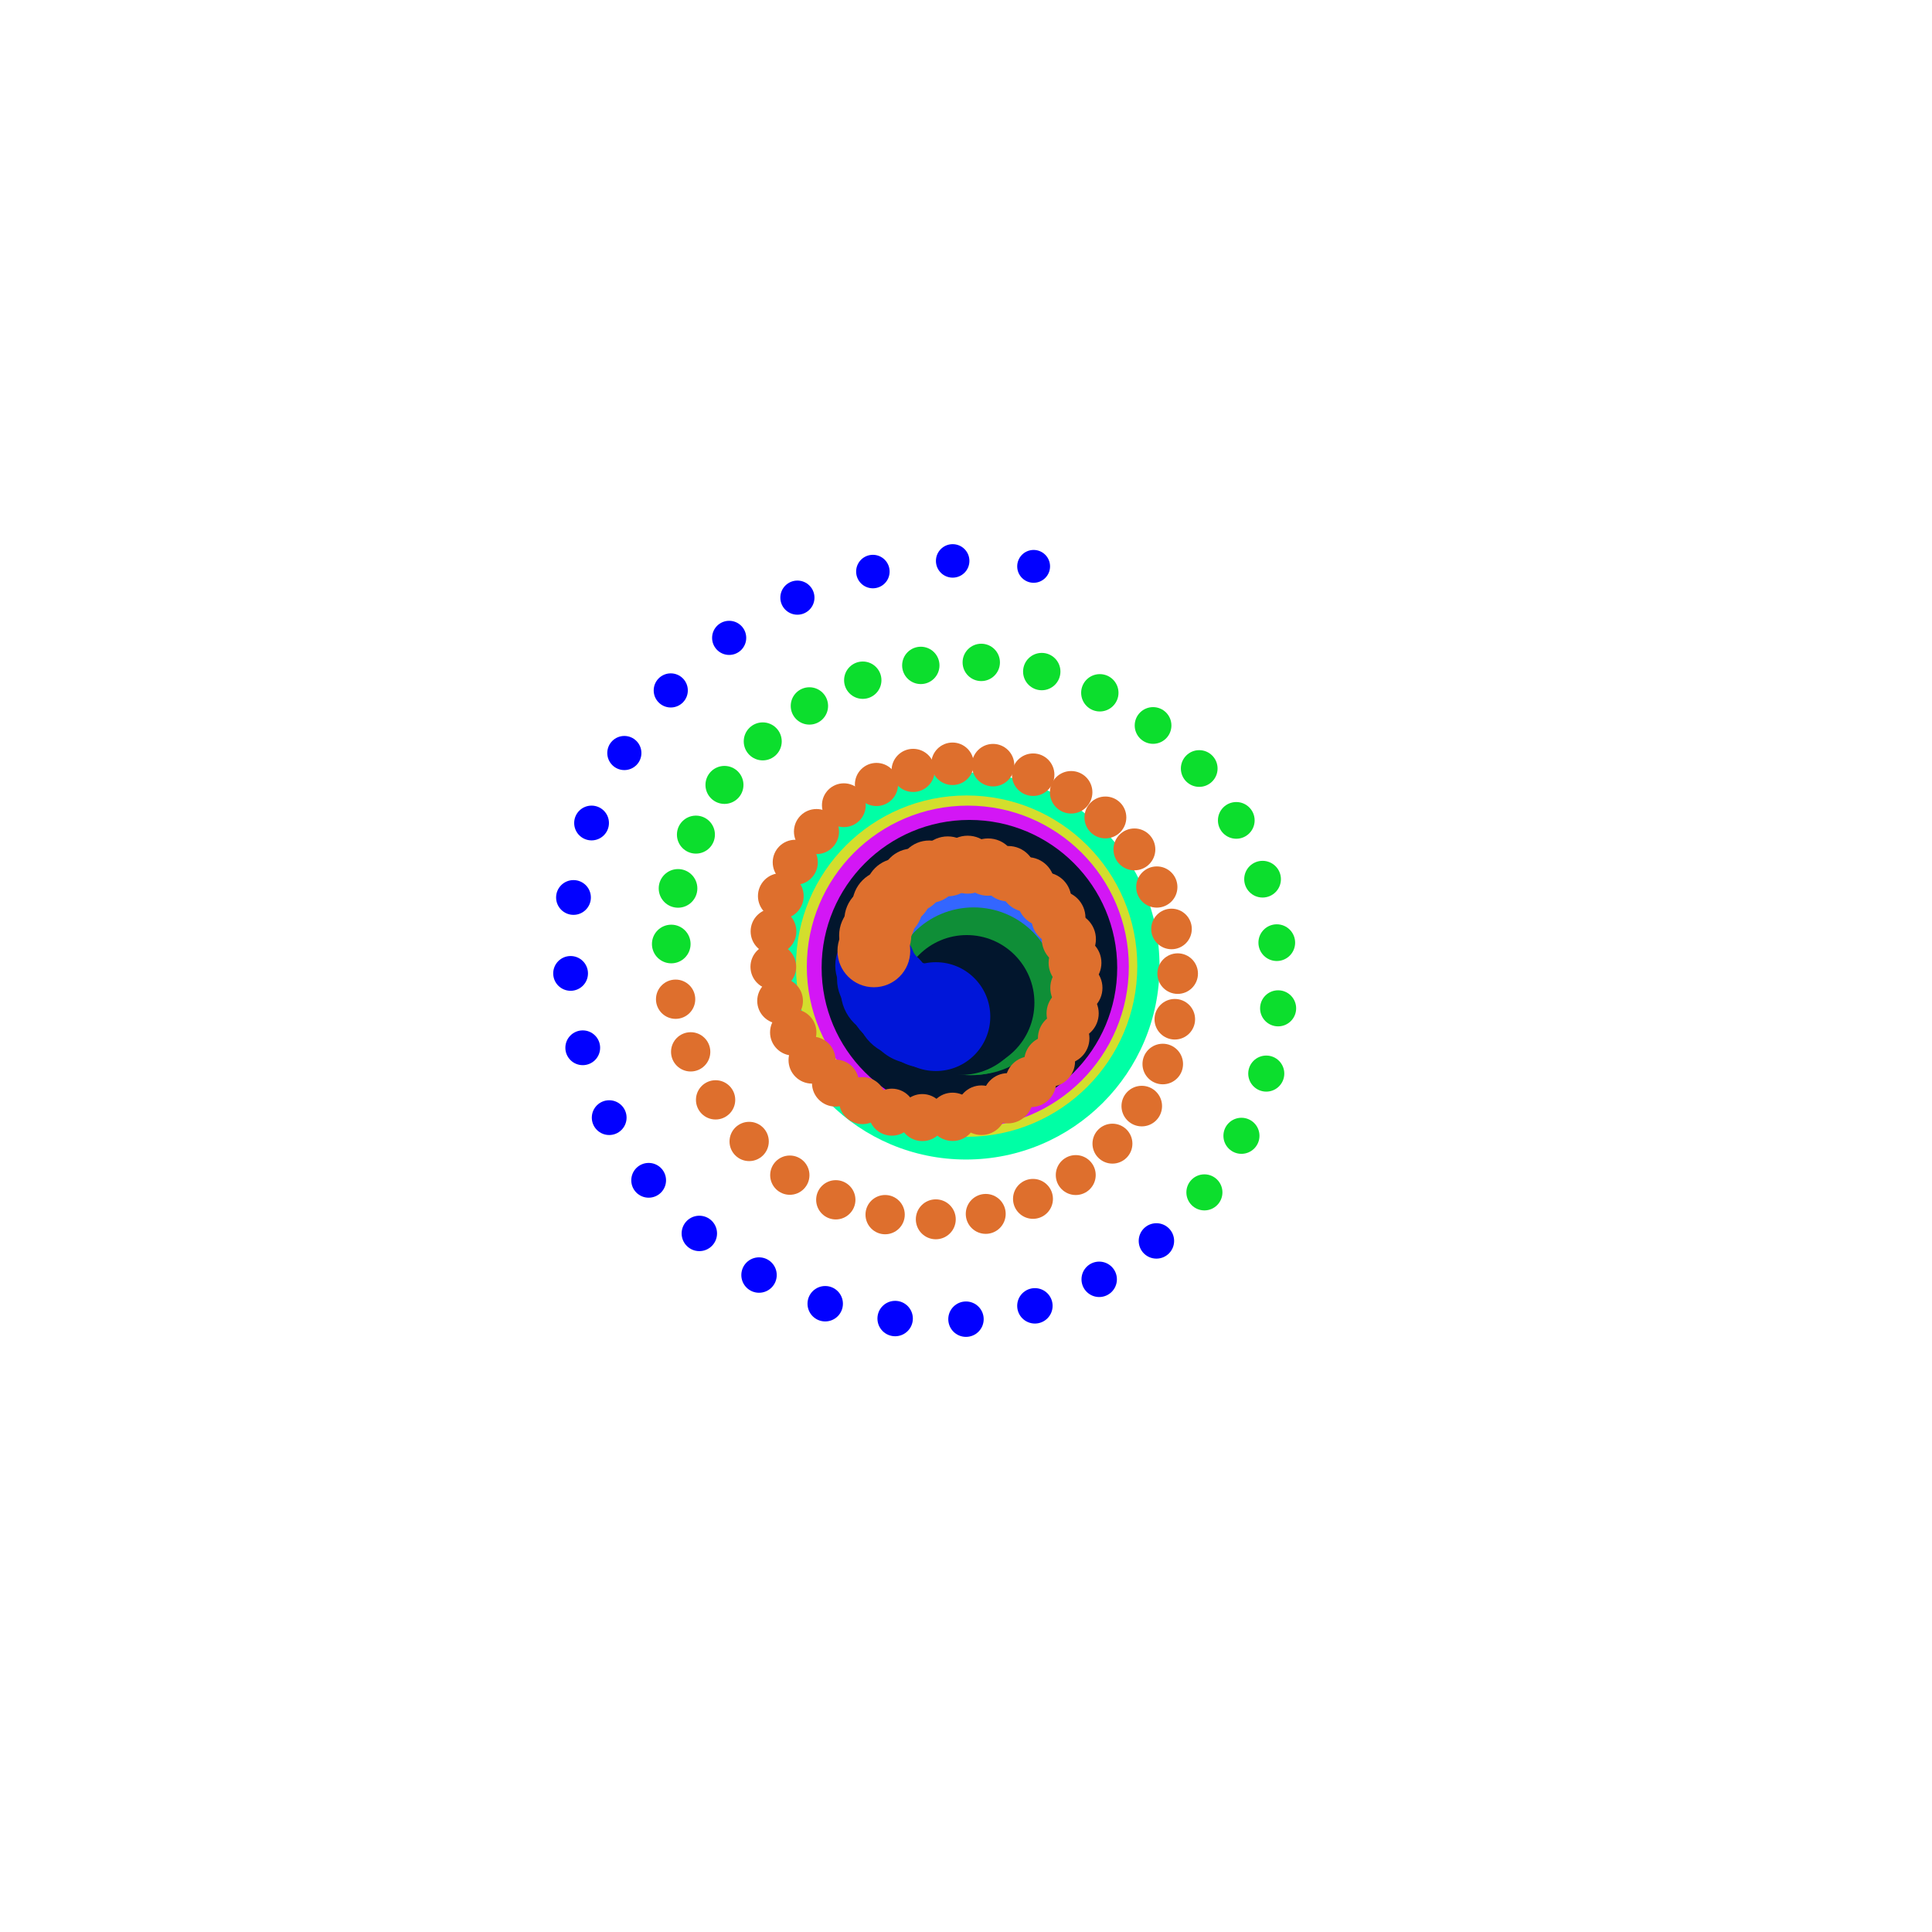
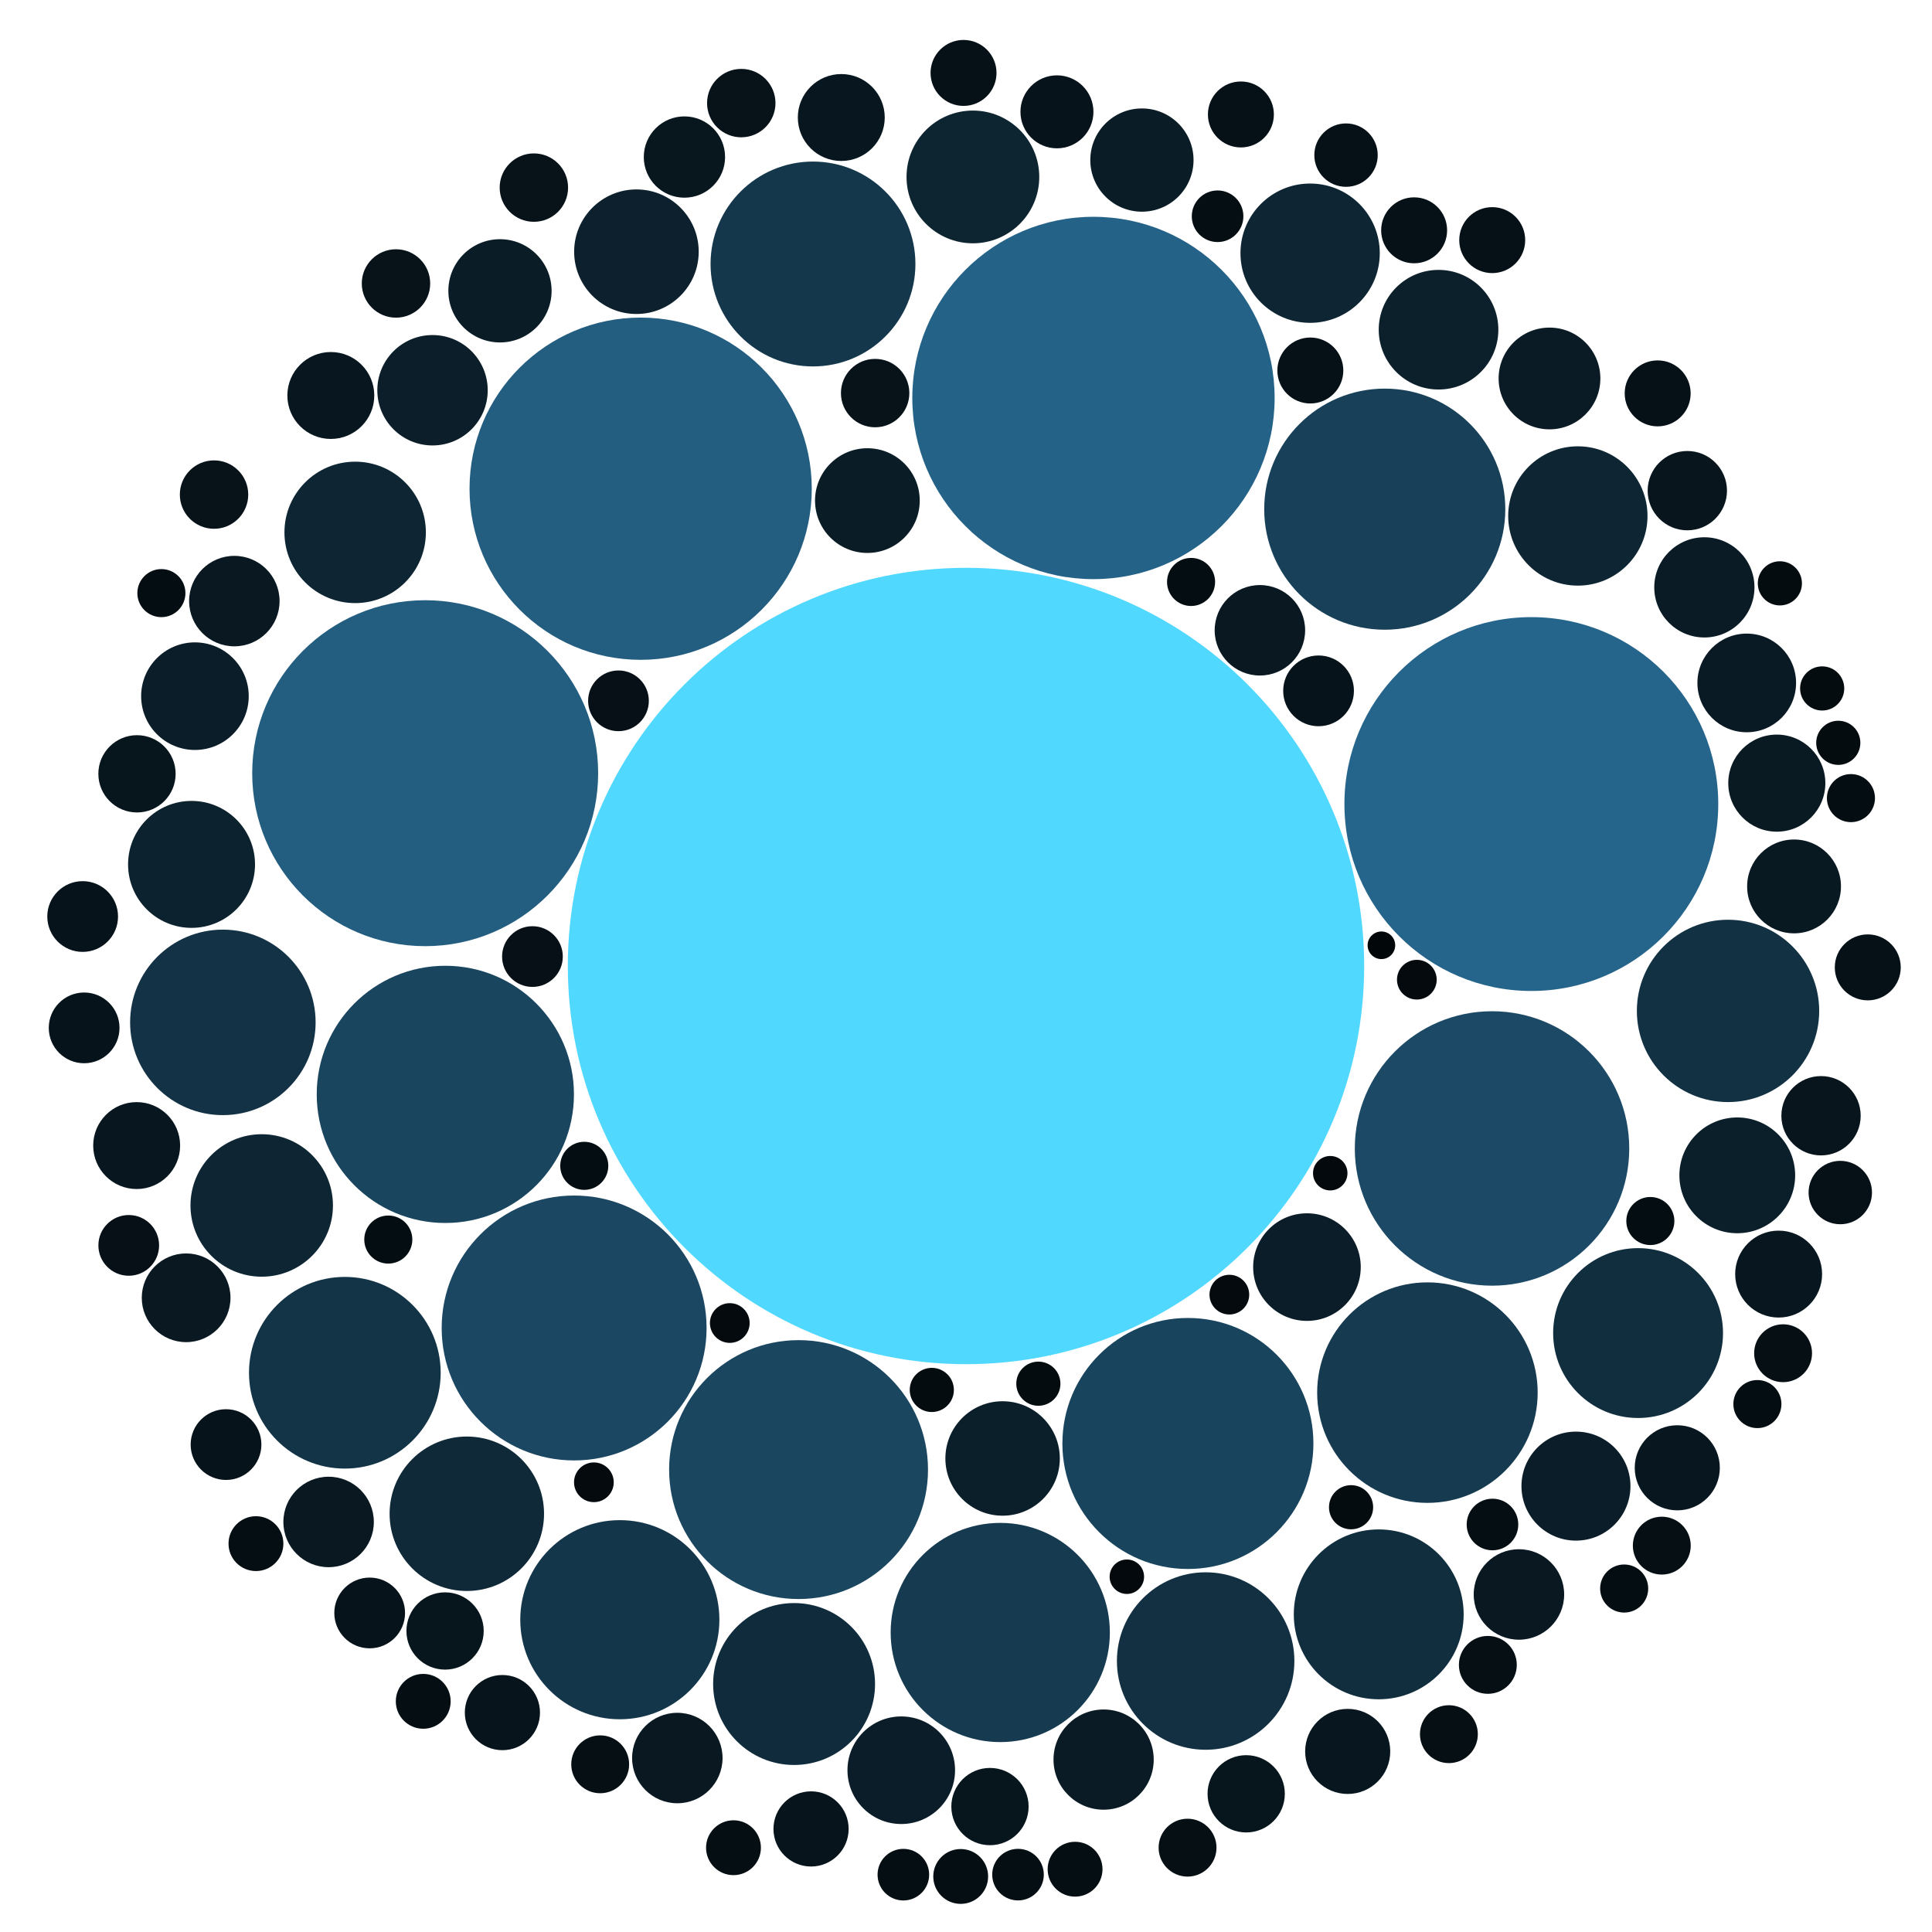
- <svg xmlns="http://www.w3.org/2000/svg" width="600" height="600" viewBox="0 0 600 600" version="1.1">
-   <rect x="0" y="0" width="600" height="600" style="fill:white;" />
-   <circle cx="300.0" cy="300.0" r="60.1" fill="rgb(0,255,165)" />
-   <circle cx="300.196" cy="300.04" r="53.0" fill="rgb(211,222,45)" />
-   <circle cx="300.564" cy="300.195" r="50.0" fill="rgb(211,22,245)" />
-   <circle cx="301.06" cy="300.534" r="45.9" fill="rgb(2,22,45)" />
-   <circle cx="301.617" cy="301.108" r="45.0" fill="rgb(2,22,45)" />
-   <circle cx="302.157" cy="301.95" r="30.3" fill="rgb(51,102,255)" />
-   <circle cx="302.592" cy="303.068" r="28.5" fill="rgb(51,102,255)" />
-   <circle cx="302.83" cy="304.448" r="27.4" fill="rgb(51,102,255)" />
-   <circle cx="302.783" cy="306.047" r="27.1" fill="rgb(51,102,255)" />
-   <circle cx="302.374" cy="307.8" r="26.0" fill="rgb(15,142,55)" />
-   <circle cx="301.542" cy="309.619" r="24.3" fill="rgb(15,142,55)" />
-   <circle cx="300.247" cy="311.397" r="21.0" fill="rgb(2,22,45)" />
-   <circle cx="298.478" cy="313.018" r="20.8" fill="rgb(2,22,45)" />
-   <circle cx="296.25" cy="314.359" r="18.7" fill="rgb(2,22,45)" />
-   <circle cx="293.612" cy="315.297" r="17.9" fill="rgb(2,22,45)" />
-   <circle cx="290.642" cy="315.72" r="16.9" fill="rgb(0,22,217)" />
-   <circle cx="287.447" cy="315.533" r="16.1" fill="rgb(0,22,217)" />
-   <circle cx="284.16" cy="314.664" r="15.7" fill="rgb(0,22,217)" />
-   <circle cx="280.932" cy="313.071" r="15.1" fill="rgb(0,22,217)" />
-   <circle cx="277.926" cy="310.746" r="14.2" fill="rgb(0,22,217)" />
-   <circle cx="275.311" cy="307.719" r="14.2" fill="rgb(0,22,217)" />
-   <circle cx="273.252" cy="304.058" r="13.3" fill="rgb(0,22,217)" />
-   <circle cx="271.9" cy="299.871" r="12.5" fill="rgb(0,22,217)" />
-   <circle cx="271.384" cy="295.3" r="11.3" fill="rgb(222,111,45)" />
-   <circle cx="271.804" cy="290.519" r="11.2" fill="rgb(222,111,45)" />
-   <circle cx="273.222" cy="285.724" r="11.0" fill="rgb(222,111,45)" />
-   <circle cx="275.659" cy="281.13" r="11.0" fill="rgb(222,111,45)" />
-   <circle cx="279.086" cy="276.957" r="10.4" fill="rgb(222,111,45)" />
-   <circle cx="283.429" cy="273.422" r="9.9" fill="rgb(222,111,45)" />
-   <circle cx="288.565" cy="270.727" r="9.7" fill="rgb(222,111,45)" />
-   <circle cx="294.326" cy="269.051" r="9.3" fill="rgb(222,111,45)" />
-   <circle cx="300.505" cy="268.536" r="9.0" fill="rgb(222,111,45)" />
-   <circle cx="306.861" cy="269.282" r="8.9" fill="rgb(222,111,45)" />
-   <circle cx="313.133" cy="271.338" r="8.6" fill="rgb(222,111,45)" />
-   <circle cx="319.045" cy="274.698" r="8.5" fill="rgb(222,111,45)" />
-   <circle cx="324.322" cy="279.297" r="8.4" fill="rgb(222,111,45)" />
-   <circle cx="328.702" cy="285.011" r="8.4" fill="rgb(222,111,45)" />
-   <circle cx="331.947" cy="291.661" r="8.4" fill="rgb(222,111,45)" />
-   <circle cx="333.857" cy="299.018" r="8.2" fill="rgb(222,111,45)" />
-   <circle cx="334.278" cy="306.806" r="8.1" fill="rgb(222,111,45)" />
-   <circle cx="333.114" cy="314.721" r="8.1" fill="rgb(222,111,45)" />
-   <circle cx="330.333" cy="322.435" r="8.0" fill="rgb(222,111,45)" />
-   <circle cx="325.971" cy="329.614" r="7.9" fill="rgb(222,111,45)" />
-   <circle cx="320.134" cy="335.93" r="7.9" fill="rgb(222,111,45)" />
-   <circle cx="312.996" cy="341.077" r="7.8" fill="rgb(222,111,45)" />
-   <circle cx="304.796" cy="344.786" r="7.7" fill="rgb(222,111,45)" />
-   <circle cx="295.827" cy="346.837" r="7.5" fill="rgb(222,111,45)" />
-   <circle cx="286.43" cy="347.07" r="7.3" fill="rgb(222,111,45)" />
-   <circle cx="276.977" cy="345.396" r="7.3" fill="rgb(222,111,45)" />
-   <circle cx="267.859" cy="341.805" r="7.3" fill="rgb(222,111,45)" />
-   <circle cx="259.468" cy="336.364" r="7.3" fill="rgb(222,111,45)" />
-   <circle cx="252.183" cy="329.226" r="7.3" fill="rgb(222,111,45)" />
-   <circle cx="246.349" cy="320.616" r="7.2" fill="rgb(222,111,45)" />
-   <circle cx="242.264" cy="310.835" r="7.1" fill="rgb(222,111,45)" />
-   <circle cx="240.165" cy="300.241" r="7.1" fill="rgb(222,111,45)" />
-   <circle cx="240.214" cy="289.241" r="7.1" fill="rgb(222,111,45)" />
-   <circle cx="242.487" cy="278.274" r="7.1" fill="rgb(222,111,45)" />
-   <circle cx="246.973" cy="267.794" r="7.0" fill="rgb(222,111,45)" />
-   <circle cx="253.565" cy="258.249" r="7.0" fill="rgb(222,111,45)" />
-   <circle cx="262.066" cy="250.065" r="6.8" fill="rgb(222,111,45)" />
-   <circle cx="272.192" cy="243.626" r="6.7" fill="rgb(222,111,45)" />
-   <circle cx="283.583" cy="239.256" r="6.7" fill="rgb(222,111,45)" />
-   <circle cx="295.812" cy="237.202" r="6.6" fill="rgb(222,111,45)" />
-   <circle cx="308.404" cy="237.626" r="6.6" fill="rgb(222,111,45)" />
-   <circle cx="320.857" cy="240.589" r="6.6" fill="rgb(222,111,45)" />
-   <circle cx="332.654" cy="246.051" r="6.6" fill="rgb(222,111,45)" />
-   <circle cx="343.291" cy="253.867" r="6.5" fill="rgb(222,111,45)" />
-   <circle cx="352.299" cy="263.787" r="6.5" fill="rgb(222,111,45)" />
-   <circle cx="359.258" cy="275.472" r="6.4" fill="rgb(222,111,45)" />
-   <circle cx="363.823" cy="288.495" r="6.3" fill="rgb(222,111,45)" />
-   <circle cx="365.738" cy="302.363" r="6.3" fill="rgb(222,111,45)" />
-   <circle cx="364.846" cy="316.535" r="6.3" fill="rgb(222,111,45)" />
-   <circle cx="361.105" cy="330.441" r="6.3" fill="rgb(222,111,45)" />
-   <circle cx="354.586" cy="343.505" r="6.3" fill="rgb(222,111,45)" />
-   <circle cx="345.479" cy="355.171" r="6.2" fill="rgb(222,111,45)" />
-   <circle cx="334.084" cy="364.925" r="6.2" fill="rgb(222,111,45)" />
-   <circle cx="320.803" cy="372.319" r="6.2" fill="rgb(222,111,45)" />
-   <circle cx="306.128" cy="376.987" r="6.2" fill="rgb(222,111,45)" />
-   <circle cx="290.619" cy="378.668" r="6.2" fill="rgb(222,111,45)" />
-   <circle cx="274.886" cy="377.216" r="6.1" fill="rgb(222,111,45)" />
-   <circle cx="259.563" cy="372.61" r="6.1" fill="rgb(222,111,45)" />
-   <circle cx="245.285" cy="364.957" r="6.1" fill="rgb(222,111,45)" />
-   <circle cx="232.658" cy="354.492" r="6.1" fill="rgb(222,111,45)" />
-   <circle cx="222.235" cy="341.571" r="6.1" fill="rgb(222,111,45)" />
-   <circle cx="214.496" cy="326.66" r="6.1" fill="rgb(222,111,45)" />
-   <circle cx="209.818" cy="310.317" r="6.1" fill="rgb(222,111,45)" />
-   <circle cx="208.465" cy="293.17" r="6.0" fill="rgb(12,222,45)" />
-   <circle cx="210.569" cy="275.898" r="6.0" fill="rgb(12,222,45)" />
-   <circle cx="216.126" cy="259.198" r="5.9" fill="rgb(12,222,45)" />
-   <circle cx="224.99" cy="243.762" r="5.9" fill="rgb(12,222,45)" />
-   <circle cx="236.875" cy="230.244" r="5.9" fill="rgb(12,222,45)" />
-   <circle cx="251.369" cy="219.236" r="5.8" fill="rgb(12,222,45)" />
-   <circle cx="267.94" cy="211.24" r="5.8" fill="rgb(12,222,45)" />
-   <circle cx="285.964" cy="206.646" r="5.8" fill="rgb(12,222,45)" />
-   <circle cx="304.741" cy="205.715" r="5.8" fill="rgb(12,222,45)" />
-   <circle cx="323.527" cy="208.563" r="5.8" fill="rgb(12,222,45)" />
-   <circle cx="341.56" cy="215.154" r="5.8" fill="rgb(12,222,45)" />
-   <circle cx="358.094" cy="225.302" r="5.7" fill="rgb(12,222,45)" />
-   <circle cx="372.429" cy="238.668" r="5.7" fill="rgb(12,222,45)" />
-   <circle cx="383.939" cy="254.779" r="5.7" fill="rgb(12,222,45)" />
-   <circle cx="392.101" cy="273.038" r="5.7" fill="rgb(12,222,45)" />
-   <circle cx="396.516" cy="292.75" r="5.7" fill="rgb(12,222,45)" />
-   <circle cx="396.931" cy="313.145" r="5.6" fill="rgb(12,222,45)" />
-   <circle cx="393.25" cy="333.414" r="5.6" fill="rgb(12,222,45)" />
-   <circle cx="385.542" cy="352.733" r="5.6" fill="rgb(12,222,45)" />
-   <circle cx="374.039" cy="370.303" r="5.6" fill="rgb(12,222,45)" />
-   <circle cx="359.135" cy="385.379" r="5.5" fill="rgb(2,1,255)" />
-   <circle cx="341.366" cy="397.305" r="5.5" fill="rgb(2,1,255)" />
-   <circle cx="321.398" cy="405.54" r="5.5" fill="rgb(2,1,255)" />
-   <circle cx="299.995" cy="409.682" r="5.5" fill="rgb(2,1,255)" />
-   <circle cx="277.995" cy="409.487" r="5.5" fill="rgb(2,1,255)" />
-   <circle cx="256.278" cy="404.884" r="5.5" fill="rgb(2,1,255)" />
-   <circle cx="235.724" cy="395.978" r="5.5" fill="rgb(2,1,255)" />
-   <circle cx="217.185" cy="383.052" r="5.5" fill="rgb(2,1,255)" />
-   <circle cx="201.446" cy="366.556" r="5.4" fill="rgb(2,1,255)" />
-   <circle cx="189.191" cy="347.093" r="5.4" fill="rgb(2,1,255)" />
-   <circle cx="180.977" cy="325.396" r="5.4" fill="rgb(2,1,255)" />
-   <circle cx="177.204" cy="302.302" r="5.4" fill="rgb(2,1,255)" />
-   <circle cx="178.102" cy="278.719" r="5.4" fill="rgb(2,1,255)" />
-   <circle cx="183.715" cy="255.591" r="5.4" fill="rgb(2,1,255)" />
-   <circle cx="193.896" cy="233.857" r="5.3" fill="rgb(2,1,255)" />
-   <circle cx="208.311" cy="214.418" r="5.3" fill="rgb(2,1,255)" />
-   <circle cx="226.449" cy="198.097" r="5.3" fill="rgb(2,1,255)" />
-   <circle cx="247.64" cy="185.603" r="5.3" fill="rgb(2,1,255)" />
-   <circle cx="271.08" cy="177.503" r="5.2" fill="rgb(2,1,255)" />
-   <circle cx="295.86" cy="174.195" r="5.2" fill="rgb(2,1,255)" />
-   <circle cx="321.003" cy="175.889" r="5.1" fill="rgb(2,1,255)" />
+ <svg xmlns="http://www.w3.org/2000/svg" width="350.0" height="350.0" viewBox="0 0 350.0 350.0" version="1.1">
+   <rect x="0" y="0" width="350.0" height="350.0" style="fill:white;" />
+   <circle cx="175.0" cy="175.0" r="72.135" fill="rgb(81,216,297)" />
+   <circle cx="277.416" cy="145.661" r="33.863" fill="rgb(38,101,139)" />
+   <circle cx="198.092" cy="72.095" r="32.82" fill="rgb(37,98,135)" />
+   <circle cx="77.025" cy="140.071" r="31.336" fill="rgb(35,94,129)" />
+   <circle cx="116.06" cy="88.533" r="31.0" fill="rgb(35,93,128)" />
+   <circle cx="270.295" cy="208.054" r="24.859" fill="rgb(28,74,102)" />
+   <circle cx="104.009" cy="240.576" r="23.995" fill="rgb(27,71,98)" />
+   <circle cx="144.667" cy="266.229" r="23.45" fill="rgb(26,70,96)" />
+   <circle cx="80.677" cy="198.257" r="23.299" fill="rgb(26,69,95)" />
+   <circle cx="215.2" cy="261.499" r="22.737" fill="rgb(25,68,93)" />
+   <circle cx="250.862" cy="92.24" r="21.839" fill="rgb(24,65,89)" />
+   <circle cx="258.59" cy="252.286" r="19.974" fill="rgb(22,59,81)" />
+   <circle cx="181.206" cy="295.741" r="19.855" fill="rgb(22,59,81)" />
+   <circle cx="147.28" cy="47.825" r="18.557" fill="rgb(21,55,76)" />
+   <circle cx="112.287" cy="293.425" r="18.037" fill="rgb(20,54,74)" />
+   <circle cx="62.47" cy="248.687" r="17.363" fill="rgb(19,52,71)" />
+   <circle cx="40.374" cy="185.214" r="16.803" fill="rgb(19,50,69)" />
+   <circle cx="313.049" cy="183.136" r="16.516" fill="rgb(18,49,67)" />
+   <circle cx="218.414" cy="300.911" r="16.075" fill="rgb(18,48,66)" />
+   <circle cx="296.754" cy="241.497" r="15.387" fill="rgb(17,46,63)" />
+   <circle cx="249.769" cy="292.455" r="15.387" fill="rgb(17,46,63)" />
+   <circle cx="143.857" cy="305.076" r="14.666" fill="rgb(16,43,59)" />
+   <circle cx="84.569" cy="274.232" r="13.99" fill="rgb(15,41,56)" />
+   <circle cx="47.412" cy="218.38" r="12.906" fill="rgb(14,38,52)" />
+   <circle cx="64.34" cy="96.447" r="12.811" fill="rgb(14,38,52)" />
+   <circle cx="285.842" cy="93.473" r="12.619" fill="rgb(14,37,51)" />
+   <circle cx="237.34" cy="45.868" r="12.619" fill="rgb(14,37,51)" />
+   <circle cx="176.249" cy="32.054" r="12.023" fill="rgb(13,36,49)" />
+   <circle cx="34.7" cy="156.593" r="11.5" fill="rgb(13,34,47)" />
+   <circle cx="115.295" cy="45.599" r="11.283" fill="rgb(12,33,45)" />
+   <circle cx="260.605" cy="59.729" r="10.836" fill="rgb(12,32,44)" />
+   <circle cx="314.723" cy="212.925" r="10.487" fill="rgb(11,31,42)" />
+   <circle cx="181.631" cy="264.215" r="10.367" fill="rgb(11,31,42)" />
+   <circle cx="78.355" cy="70.697" r="10.0" fill="rgb(11,30,41)" />
+   <circle cx="285.5" cy="269.225" r="9.874" fill="rgb(11,29,40)" />
+   <circle cx="236.768" cy="229.546" r="9.746" fill="rgb(11,29,40)" />
+   <circle cx="163.272" cy="320.693" r="9.746" fill="rgb(11,29,40)" />
+   <circle cx="35.315" cy="126.117" r="9.746" fill="rgb(11,29,40)" />
+   <circle cx="157.136" cy="90.687" r="9.485" fill="rgb(10,28,38)" />
+   <circle cx="90.576" cy="52.685" r="9.352" fill="rgb(10,28,38)" />
+   <circle cx="206.87" cy="28.997" r="9.352" fill="rgb(10,28,38)" />
+   <circle cx="280.705" cy="68.563" r="9.216" fill="rgb(10,27,37)" />
+   <circle cx="199.929" cy="318.767" r="9.078" fill="rgb(10,27,37)" />
+   <circle cx="308.761" cy="106.408" r="9.078" fill="rgb(10,27,37)" />
+   <circle cx="316.439" cy="123.719" r="8.937" fill="rgb(10,26,36)" />
+   <circle cx="321.885" cy="141.873" r="8.794" fill="rgb(9,26,35)" />
+   <circle cx="325.01" cy="160.584" r="8.5" fill="rgb(9,25,34)" />
+   <circle cx="228.243" cy="114.184" r="8.194" fill="rgb(9,24,33)" />
+   <circle cx="42.453" cy="108.894" r="8.194" fill="rgb(9,24,33)" />
+   <circle cx="275.17" cy="288.853" r="8.194" fill="rgb(9,24,33)" />
+   <circle cx="122.704" cy="318.484" r="8.194" fill="rgb(9,24,33)" />
+   <circle cx="59.531" cy="275.716" r="8.194" fill="rgb(9,24,33)" />
+   <circle cx="33.719" cy="235.107" r="8.036" fill="rgb(9,24,33)" />
+   <circle cx="24.757" cy="207.531" r="7.874" fill="rgb(8,23,31)" />
+   <circle cx="59.932" cy="71.646" r="7.874" fill="rgb(8,23,31)" />
+   <circle cx="152.407" cy="21.289" r="7.874" fill="rgb(8,23,31)" />
+   <circle cx="322.217" cy="230.814" r="7.874" fill="rgb(8,23,31)" />
+   <circle cx="303.855" cy="265.905" r="7.708" fill="rgb(8,23,31)" />
+   <circle cx="244.148" cy="317.286" r="7.708" fill="rgb(8,23,31)" />
+   <circle cx="123.991" cy="28.449" r="7.364" fill="rgb(8,22,30)" />
+   <circle cx="305.674" cy="88.887" r="7.185" fill="rgb(8,21,29)" />
+   <circle cx="329.896" cy="202.127" r="7.185" fill="rgb(8,21,29)" />
+   <circle cx="179.343" cy="327.277" r="7.0" fill="rgb(7,21,28)" />
+   <circle cx="80.628" cy="295.468" r="7.0" fill="rgb(7,21,28)" />
+   <circle cx="24.817" cy="140.185" r="7.0" fill="rgb(7,21,28)" />
+   <circle cx="225.759" cy="324.967" r="7.0" fill="rgb(7,21,28)" />
+   <circle cx="146.93" cy="331.328" r="6.809" fill="rgb(7,20,27)" />
+   <circle cx="91.015" cy="310.252" r="6.809" fill="rgb(7,20,27)" />
+   <circle cx="191.476" cy="20.26" r="6.612" fill="rgb(7,19,26)" />
+   <circle cx="238.87" cy="125.154" r="6.408" fill="rgb(7,19,26)" />
+   <circle cx="66.97" cy="292.202" r="6.408" fill="rgb(7,19,26)" />
+   <circle cx="40.946" cy="261.699" r="6.408" fill="rgb(7,19,26)" />
+   <circle cx="15.242" cy="186.21" r="6.408" fill="rgb(7,19,26)" />
+   <circle cx="14.974" cy="166.037" r="6.408" fill="rgb(7,19,26)" />
+   <circle cx="158.54" cy="71.211" r="6.196" fill="rgb(7,18,25)" />
+   <circle cx="38.775" cy="89.598" r="6.196" fill="rgb(7,18,25)" />
+   <circle cx="71.737" cy="51.352" r="6.196" fill="rgb(7,18,25)" />
+   <circle cx="96.717" cy="33.987" r="6.196" fill="rgb(7,18,25)" />
+   <circle cx="134.288" cy="18.677" r="6.196" fill="rgb(7,18,25)" />
+   <circle cx="237.38" cy="67.12" r="5.975" fill="rgb(6,17,23)" />
+   <circle cx="256.183" cy="41.723" r="5.975" fill="rgb(6,17,23)" />
+   <circle cx="174.553" cy="13.211" r="5.975" fill="rgb(6,17,23)" />
+   <circle cx="224.8" cy="20.735" r="5.975" fill="rgb(6,17,23)" />
+   <circle cx="270.33" cy="43.5" r="5.975" fill="rgb(6,17,23)" />
+   <circle cx="300.303" cy="71.265" r="5.975" fill="rgb(6,17,23)" />
+   <circle cx="338.364" cy="175.25" r="5.975" fill="rgb(6,17,23)" />
+   <circle cx="243.845" cy="28.102" r="5.743" fill="rgb(6,17,23)" />
+   <circle cx="333.385" cy="216.041" r="5.743" fill="rgb(6,17,23)" />
+   <circle cx="96.457" cy="173.29" r="5.5" fill="rgb(6,16,22)" />
+   <circle cx="112.043" cy="126.961" r="5.5" fill="rgb(6,16,22)" />
+   <circle cx="23.323" cy="225.613" r="5.5" fill="rgb(6,16,22)" />
+   <circle cx="269.537" cy="301.608" r="5.243" fill="rgb(5,15,20)" />
+   <circle cx="108.73" cy="319.62" r="5.243" fill="rgb(5,15,20)" />
+   <circle cx="323.024" cy="245.15" r="5.243" fill="rgb(5,15,20)" />
+   <circle cx="301.05" cy="280.006" r="5.243" fill="rgb(5,15,20)" />
+   <circle cx="262.481" cy="314.16" r="5.243" fill="rgb(5,15,20)" />
+   <circle cx="215.136" cy="334.722" r="5.243" fill="rgb(5,15,20)" />
+   <circle cx="194.76" cy="338.625" r="4.969" fill="rgb(5,14,19)" />
+   <circle cx="174.039" cy="339.937" r="4.969" fill="rgb(5,14,19)" />
+   <circle cx="132.878" cy="334.731" r="4.969" fill="rgb(5,14,19)" />
+   <circle cx="76.673" cy="308.211" r="4.969" fill="rgb(5,14,19)" />
+   <circle cx="46.367" cy="279.644" r="4.969" fill="rgb(5,14,19)" />
+   <circle cx="270.376" cy="276.178" r="4.674" fill="rgb(5,14,19)" />
+   <circle cx="220.577" cy="39.177" r="4.674" fill="rgb(5,14,19)" />
+   <circle cx="184.423" cy="339.607" r="4.674" fill="rgb(5,14,19)" />
+   <circle cx="163.652" cy="339.612" r="4.674" fill="rgb(5,14,19)" />
+   <circle cx="105.845" cy="211.202" r="4.354" fill="rgb(4,13,17)" />
+   <circle cx="215.773" cy="105.426" r="4.354" fill="rgb(4,13,17)" />
+   <circle cx="70.344" cy="224.558" r="4.354" fill="rgb(4,13,17)" />
+   <circle cx="298.975" cy="221.2" r="4.354" fill="rgb(4,13,17)" />
+   <circle cx="29.237" cy="107.448" r="4.354" fill="rgb(4,13,17)" />
+   <circle cx="335.316" cy="144.587" r="4.354" fill="rgb(4,13,17)" />
+   <circle cx="318.369" cy="254.361" r="4.354" fill="rgb(4,13,17)" />
+   <circle cx="294.234" cy="287.777" r="4.354" fill="rgb(4,13,17)" />
+   <circle cx="188.109" cy="250.67" r="4.0" fill="rgb(4,12,16)" />
+   <circle cx="168.806" cy="251.8" r="4.0" fill="rgb(4,12,16)" />
+   <circle cx="244.759" cy="273.049" r="4.0" fill="rgb(4,12,16)" />
+   <circle cx="322.44" cy="105.679" r="4.0" fill="rgb(4,12,16)" />
+   <circle cx="330.103" cy="124.719" r="4.0" fill="rgb(4,12,16)" />
+   <circle cx="333.022" cy="134.569" r="4.0" fill="rgb(4,12,16)" />
+   <circle cx="222.709" cy="234.536" r="3.598" fill="rgb(4,10,14)" />
+   <circle cx="132.207" cy="239.678" r="3.598" fill="rgb(4,10,14)" />
+   <circle cx="256.674" cy="177.48" r="3.598" fill="rgb(4,10,14)" />
+   <circle cx="107.588" cy="268.531" r="3.598" fill="rgb(4,10,14)" />
+   <circle cx="240.986" cy="212.537" r="3.121" fill="rgb(3,9,12)" />
+   <circle cx="204.14" cy="285.637" r="3.121" fill="rgb(3,9,12)" />
+   <circle cx="250.255" cy="171.248" r="2.5" fill="rgb(2,7,9)" />
</svg>
